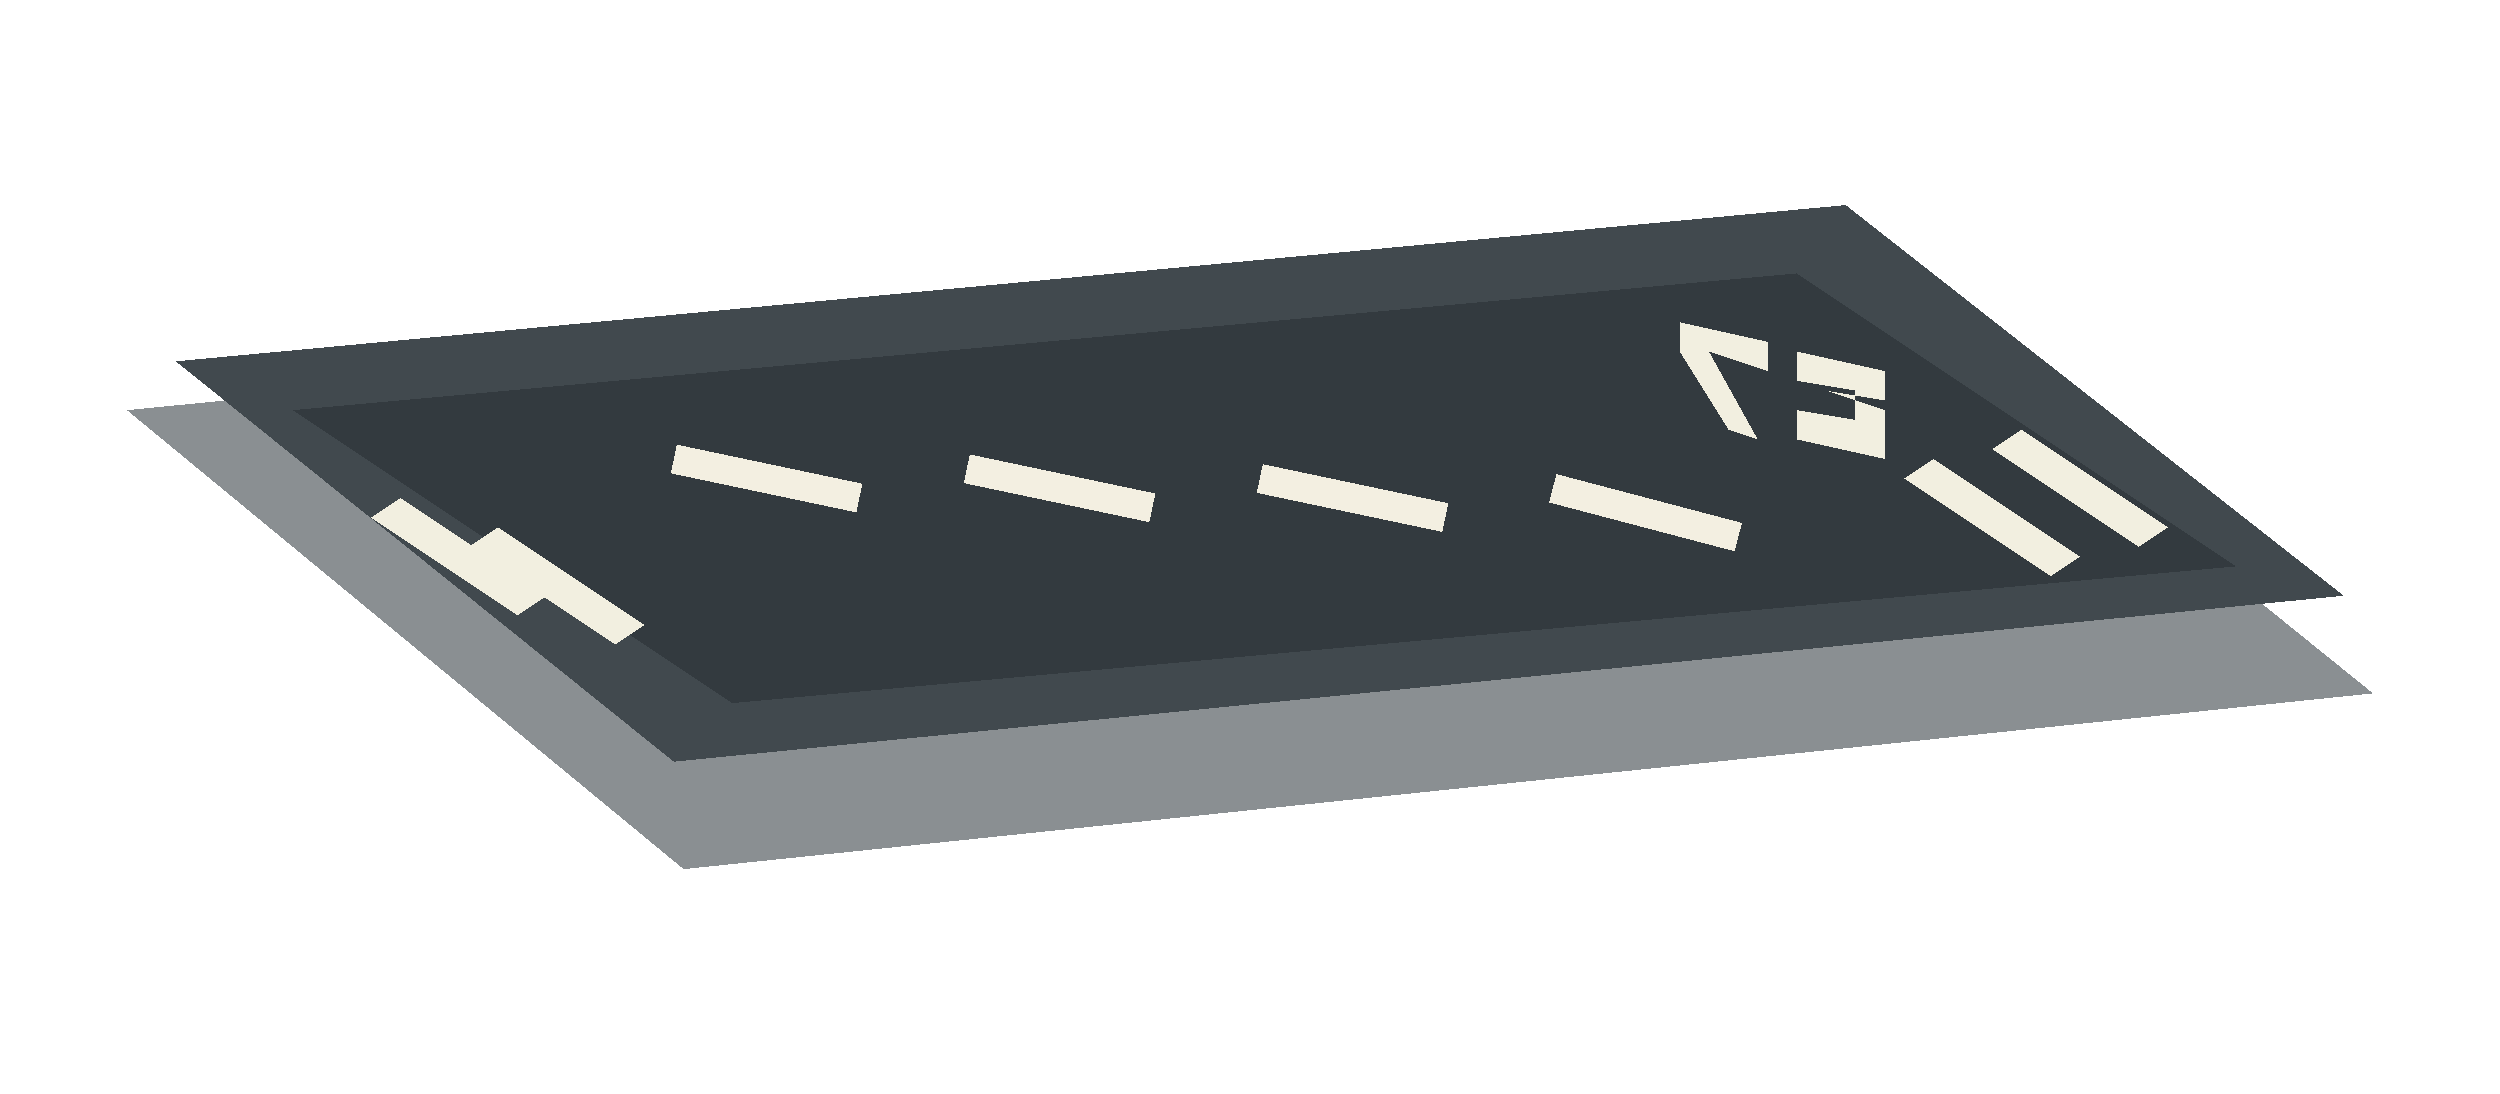
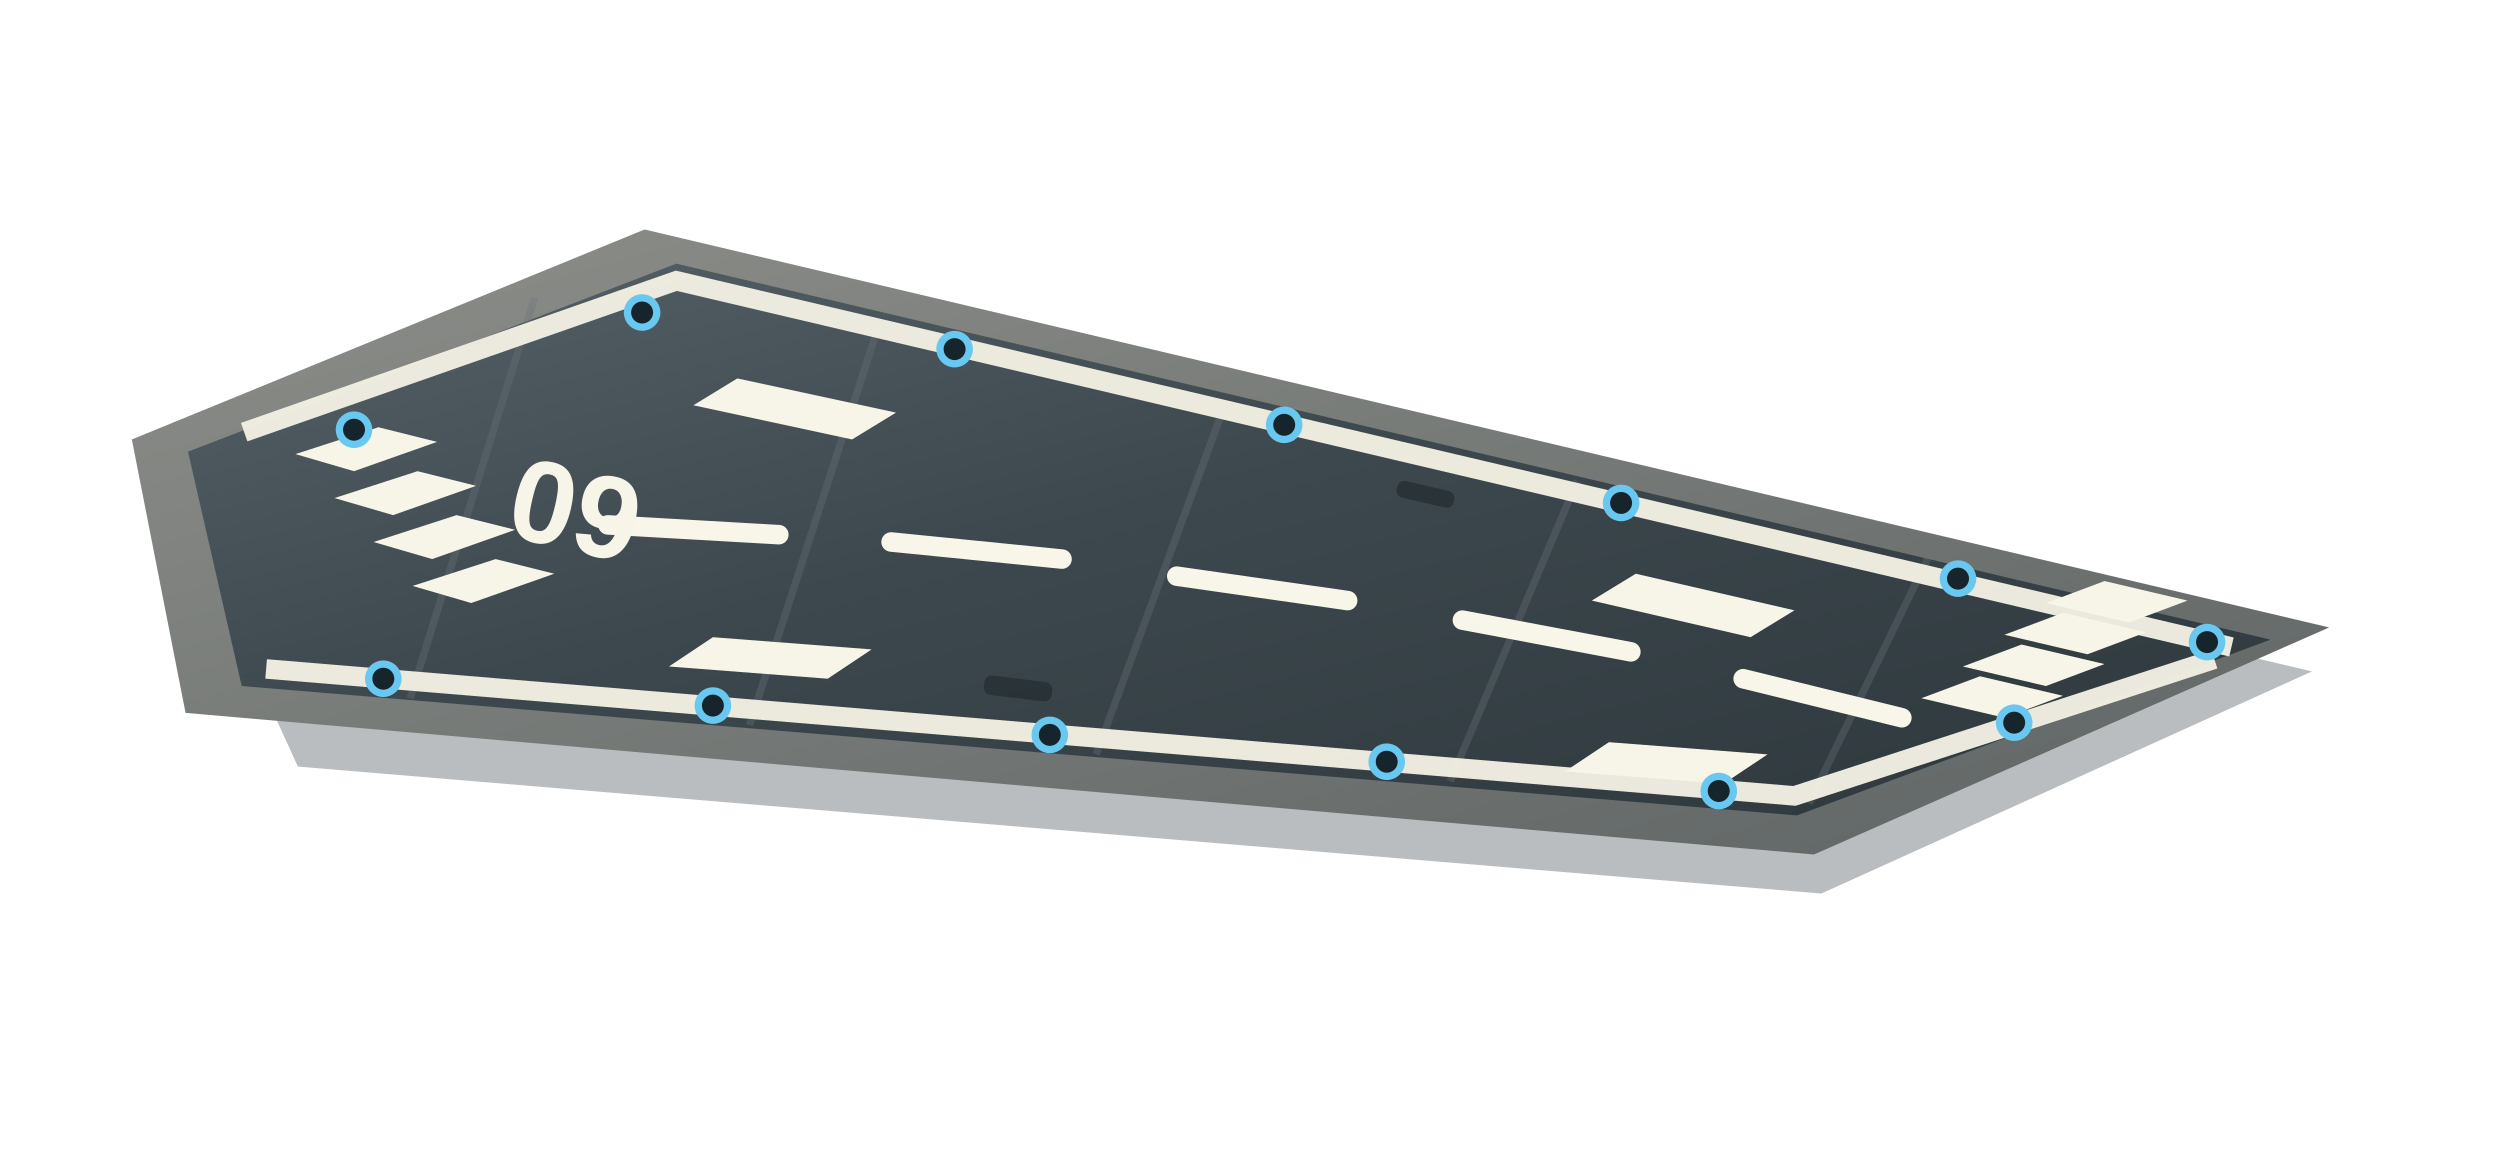
- <svg xmlns="http://www.w3.org/2000/svg" width="256" height="112" viewBox="0 0 256 112" shape-rendering="crispEdges">
-   <g transform="translate(256 0) scale(-1 1)">
-     <polygon points="13,71 70,25 243,42 186,89" fill="#162025" opacity=".5" />
-     <polygon points="16,61 67,21 238,37 187,78" fill="#41494e" />
-     <polygon points="27,58 72,28 226,42 181,72" fill="#333a3f" />
-     <path d="M34 54 L49 44 L52 46 L37 56 Z M43 57 L58 47 L61 49 L46 59 Z M190 64 L205 54 L208 56 L193 66 Z M200 61 L215 51 L218 53 L203 63 Z" fill="#f2efe0" />
-     <path d="M78 55 L97 50 M108 53 L127 49 M138 52 L157 48 M168 51 L187 47" stroke="#f3efe1" stroke-width="3" />
-     <path d="M63 38 L72 36 L72 39 L66 40 L66 43 L72 42 L72 45 L63 47 L63 42 L69 40 L63 41 Z M75 35 L84 33 L84 36 L79 44 L76 45 L81 36 L75 38 Z" fill="#f2efe0" />
+ <svg xmlns="http://www.w3.org/2000/svg" width="1024" height="480" viewBox="0 0 1024 480">
+   <defs>
+     <linearGradient id="asphalt" x1="0" y1="0" x2="1" y2="1">
+       <stop offset="0" stop-color="#566168" />
+       <stop offset=".45" stop-color="#3d484e" />
+       <stop offset="1" stop-color="#2d373c" />
+     </linearGradient>
+     <linearGradient id="shoulder" x1="0" y1="0" x2="1" y2="1">
+       <stop offset="0" stop-color="#8c8e89" />
+       <stop offset="1" stop-color="#5f6565" />
+     </linearGradient>
+   </defs>
+   <polygon points="72,204 278,118 947,275 746,366 122,314" fill="#172328" opacity=".30" />
+   <polygon points="54,180 264,94 954,257 743,350 76,292" fill="url(#shoulder)" />
+   <polygon points="77,185 277,108 930,262 736,334 99,281" fill="url(#asphalt)" />
+   <g stroke="#69747a" stroke-width="3" opacity=".33">
+     <line x1="219" y1="122" x2="168" y2="286" />
+     <line x1="360" y1="133" x2="307" y2="297" />
+     <line x1="502" y1="165" x2="449" y2="309" />
+     <line x1="646" y1="197" x2="594" y2="320" />
+     <line x1="790" y1="228" x2="741" y2="329" />
+   </g>
+   <polyline points="100,177 277,115 914,265" fill="none" stroke="#f2f0e3" stroke-width="8" opacity=".96" />
+   <polyline points="109,274 735,326 907,270" fill="none" stroke="#f2f0e3" stroke-width="8" opacity=".96" />
+   <g stroke="#f8f6e9" stroke-width="8" stroke-linecap="round">
+     <line x1="249" y1="215" x2="319" y2="219" />
+     <line x1="365" y1="222" x2="435" y2="229" />
+     <line x1="482" y1="236" x2="552" y2="246" />
+     <line x1="599" y1="254" x2="668" y2="267" />
+     <line x1="714" y1="278" x2="779" y2="294" />
+   </g>
+   <g fill="#f7f5e8">
+     <polygon points="121,186 155,175 179,181 145,193" />
+     <polygon points="137,204 171,193 195,199 161,211" />
+     <polygon points="153,222 187,211 211,217 177,229" />
+     <polygon points="169,240 203,229 227,235 193,247" />
+     <polygon points="811,277 845,285 821,294 787,286" />
+     <polygon points="828,264 862,272 838,281 804,273" />
+     <polygon points="845,251 879,259 855,268 821,260" />
+     <polygon points="862,238 896,246 872,255 838,247" />
+   </g>
+   <g fill="#f7f5e8">
+     <polygon points="302,155 367,169 349,180 284,166" />
+     <polygon points="292,261 357,266 339,278 274,273" />
+     <polygon points="670,235 735,250 717,261 652,246" />
+     <polygon points="659,304 724,309 706,321 641,316" />
+   </g>
+   <text x="206" y="219" font-family="Arial, sans-serif" font-size="48" font-weight="700" fill="#f7f5e8" transform="rotate(13 206 219)">09</text>
+   <g fill="#222d31" opacity=".72">
+     <rect x="403" y="278" width="28" height="8" rx="3" transform="rotate(7 417 282)" />
+     <rect x="572" y="199" width="24" height="7" rx="3" transform="rotate(13 584 202)" />
+   </g>
+   <g fill="#15252b" stroke="#69c8f0" stroke-width="3">
+     <circle cx="145" cy="176" r="6" />
+     <circle cx="263" cy="128" r="6" />
+     <circle cx="391" cy="143" r="6" />
+     <circle cx="526" cy="174" r="6" />
+     <circle cx="664" cy="206" r="6" />
+     <circle cx="802" cy="237" r="6" />
+     <circle cx="904" cy="263" r="6" />
+     <circle cx="157" cy="278" r="6" />
+     <circle cx="292" cy="289" r="6" />
+     <circle cx="430" cy="301" r="6" />
+     <circle cx="568" cy="312" r="6" />
+     <circle cx="704" cy="324" r="6" />
+     <circle cx="825" cy="296" r="6" />
  </g>
</svg>
